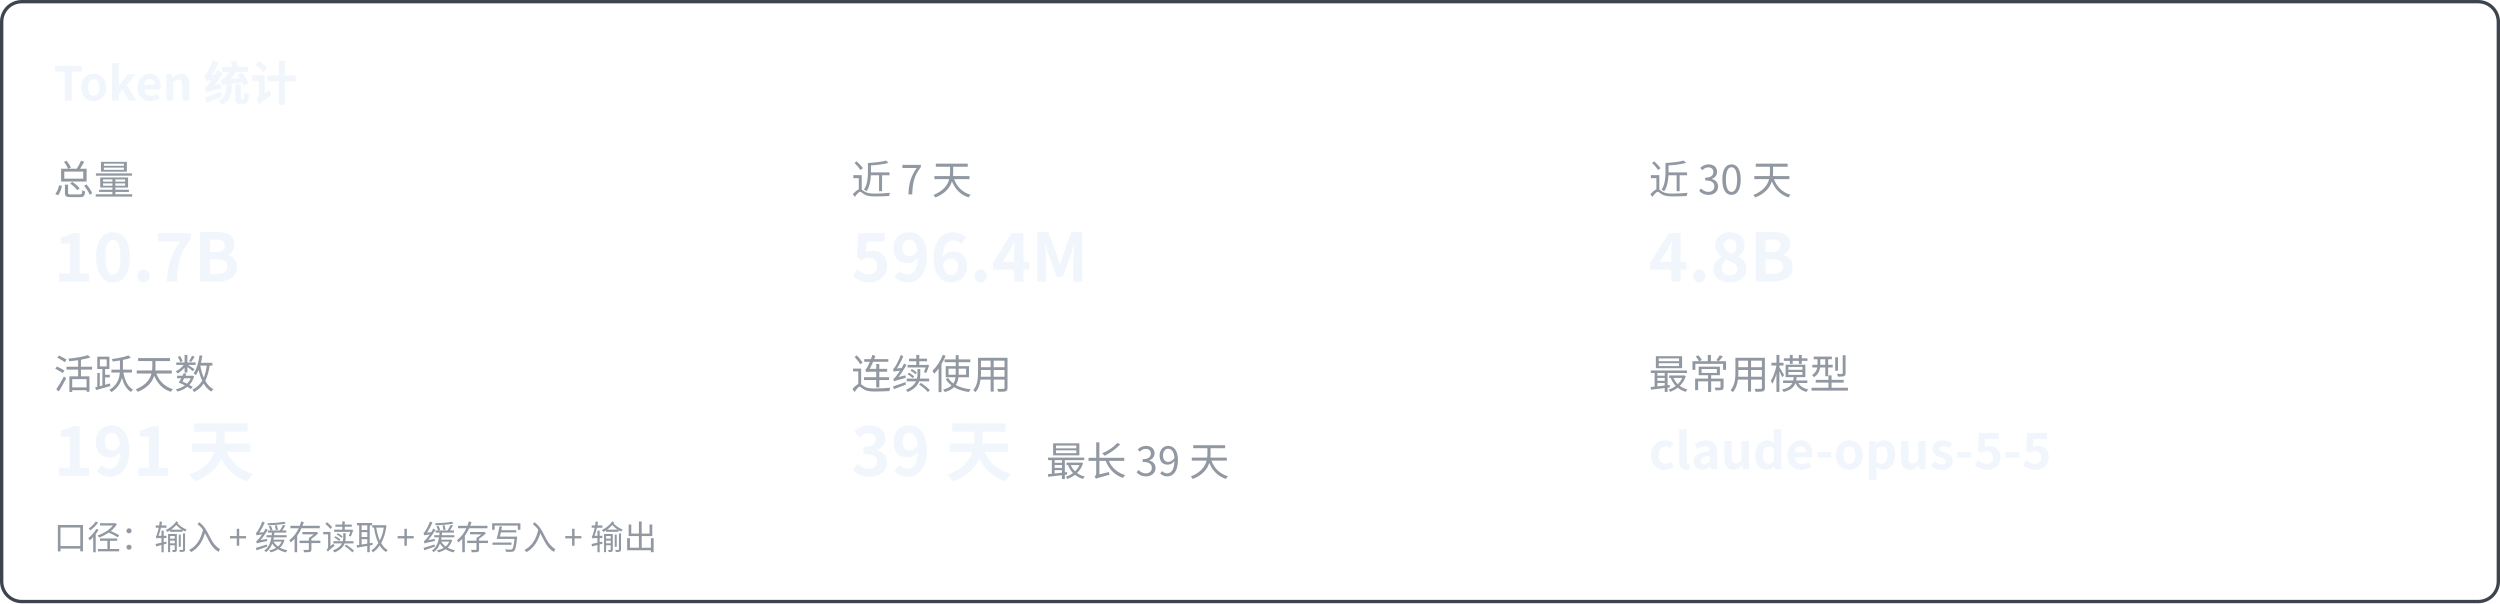
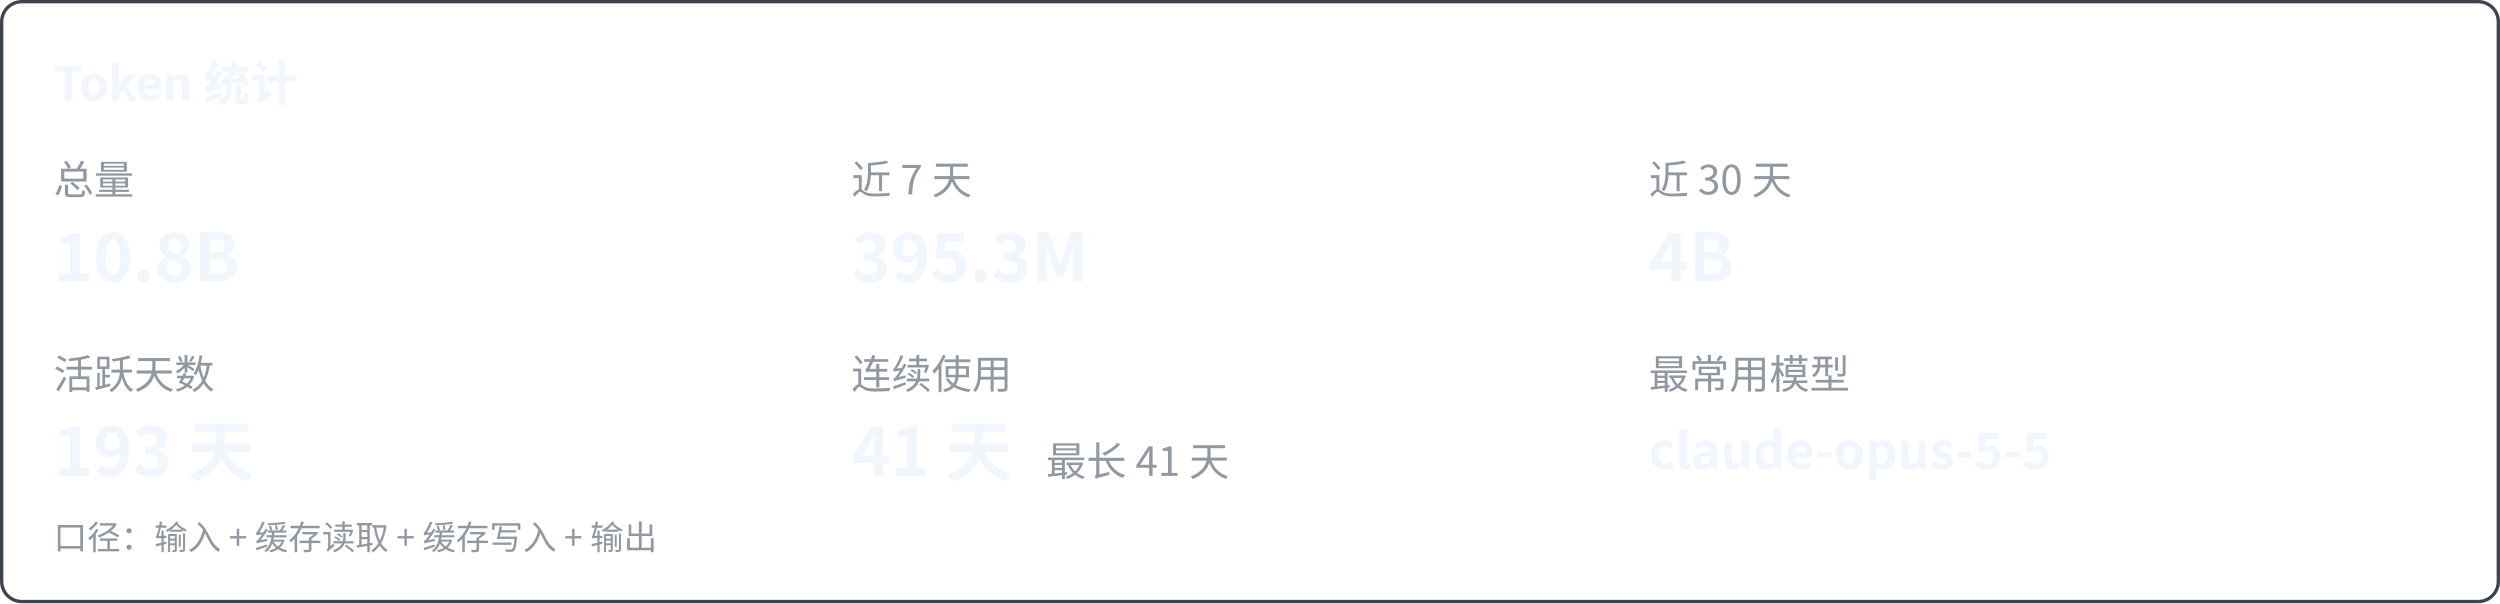
<svg xmlns="http://www.w3.org/2000/svg" width="746" height="180" viewBox="0 0 746 180" font-family="system-ui, -apple-system, 'Segoe UI', 'PingFang SC', 'Microsoft YaHei', 'Noto Sans CJK SC', sans-serif">
  <rect x="0.5" y="0.5" width="745" height="179" rx="6" fill="none" stroke="#3d444d" />
  <text x="16" y="30" font-size="14" font-weight="600" fill="#f0f6fc">Token 统计</text>
  <text x="16" y="58" font-size="12" fill="#9198a1">总量</text>
-   <text x="16" y="84" font-size="20" font-weight="600" fill="#f0f6fc">10.7B</text>
+   <text x="16" y="84" font-size="20" font-weight="600" fill="#f0f6fc">10.8B</text>
  <text x="254" y="58" font-size="12" fill="#9198a1">近 7 天</text>
-   <text x="254" y="84" font-size="20" font-weight="600" fill="#f0f6fc">596.4M</text>
+   <text x="254" y="84" font-size="20" font-weight="600" fill="#f0f6fc">395.3M</text>
  <text x="492" y="58" font-size="12" fill="#9198a1">近 30 天</text>
-   <text x="492" y="84" font-size="20" font-weight="600" fill="#f0f6fc">4.8B</text>
+   <text x="492" y="84" font-size="20" font-weight="600" fill="#f0f6fc">4B</text>
  <text x="16" y="116" font-size="12" fill="#9198a1">活跃天数</text>
-   <text x="16" y="142" font-size="20" font-weight="600" fill="#f0f6fc">191 天</text>
+   <text x="16" y="142" font-size="20" font-weight="600" fill="#f0f6fc">193 天</text>
  <text x="254" y="116" font-size="12" fill="#9198a1">连续使用</text>
-   <text x="254" y="142" font-size="20" font-weight="600" fill="#f0f6fc">39 天<tspan dx="10" font-size="12" font-weight="400" fill="#9198a1">最长 39 天</tspan>
+   <text x="254" y="142" font-size="20" font-weight="600" fill="#f0f6fc">41 天<tspan dx="10" font-size="12" font-weight="400" fill="#9198a1">最长 41 天</tspan>
  </text>
  <text x="492" y="116" font-size="12" fill="#9198a1">最常用模型</text>
  <text x="492" y="140" font-size="15" font-weight="600" fill="#f0f6fc">claude-opus-5-5</text>
  <text x="16" y="164" font-size="10" fill="#9198a1">口径：输入 + 缓存读取 + 缓存写入 + 输出</text>
</svg>
